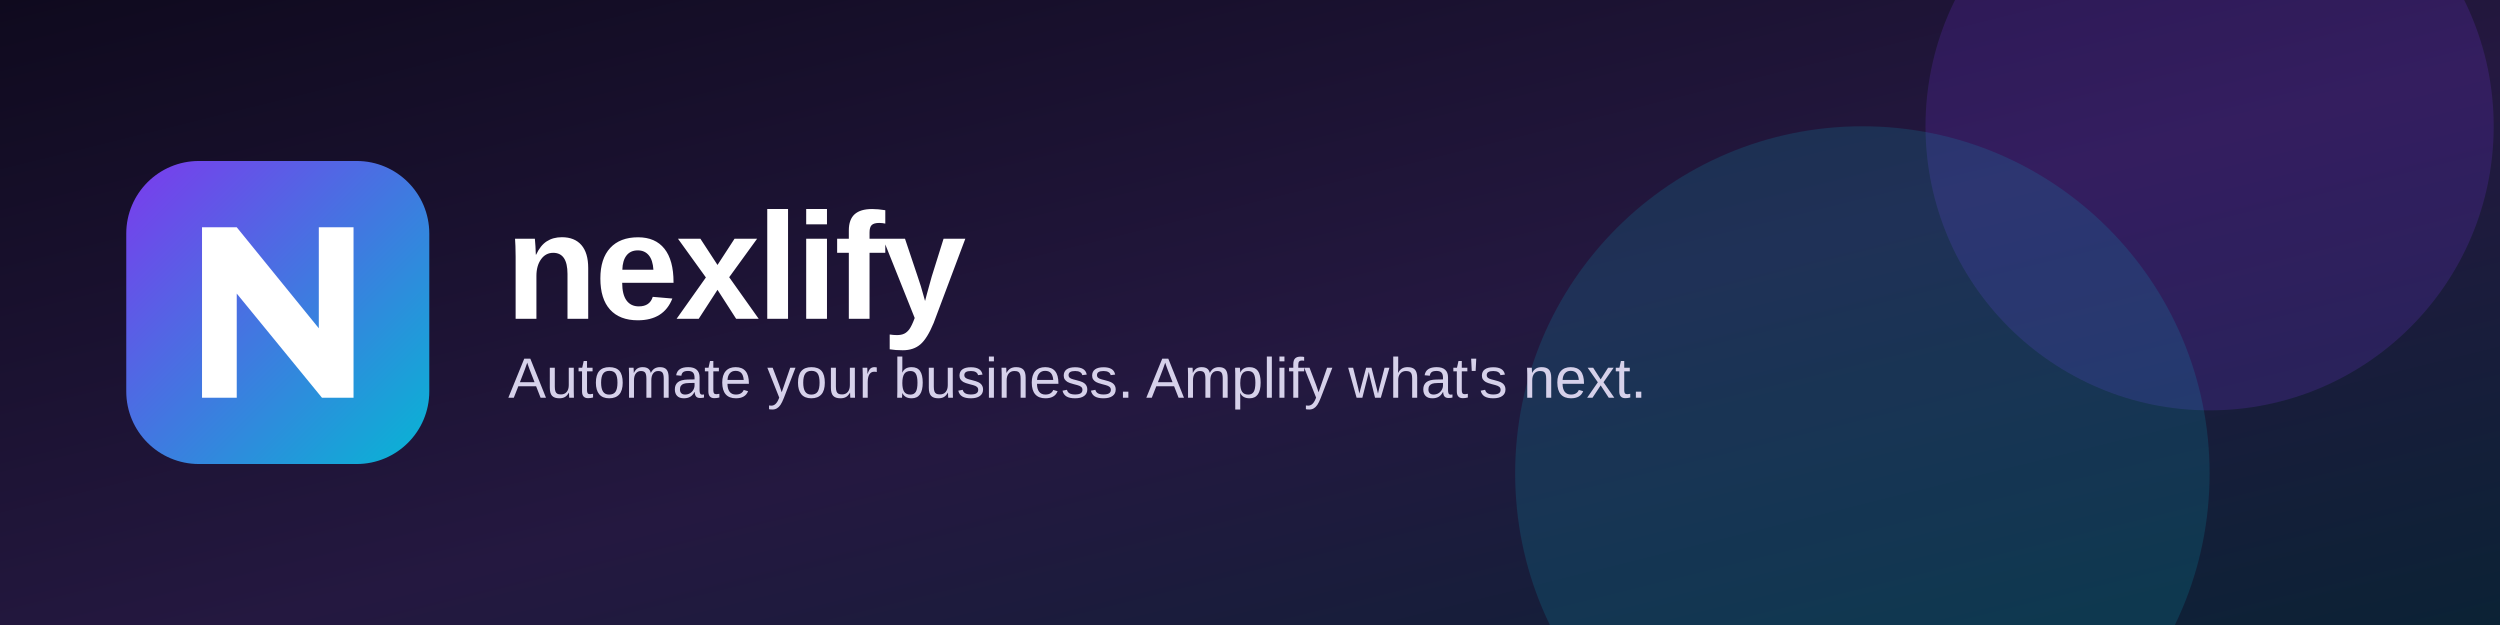
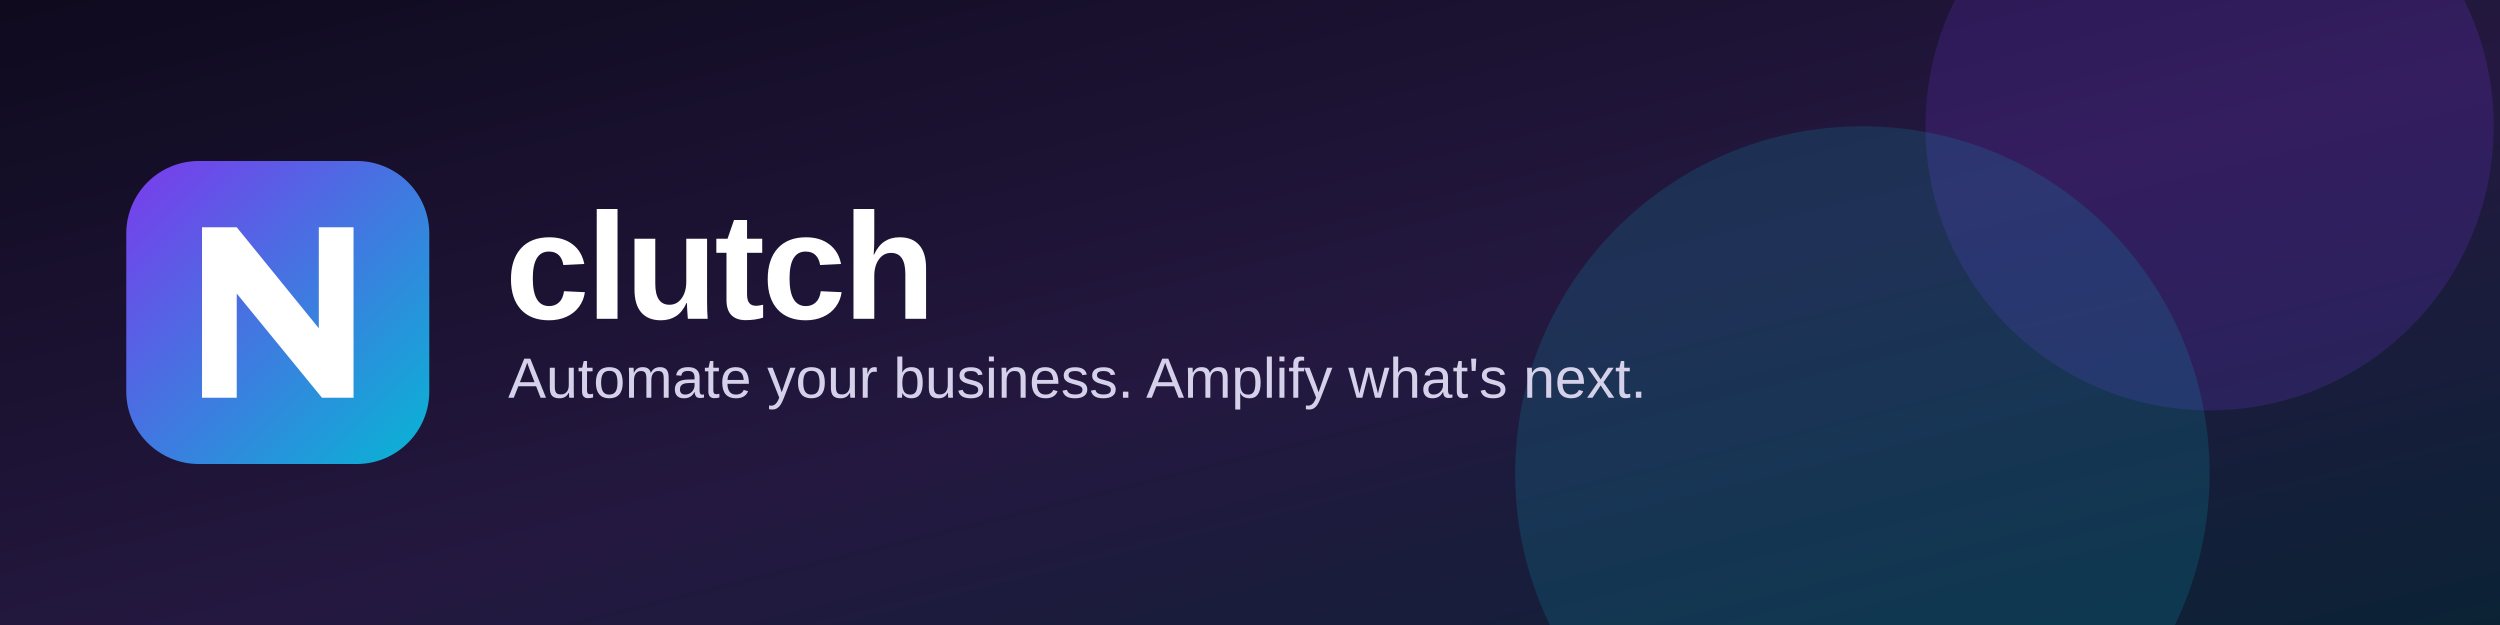
- <svg xmlns="http://www.w3.org/2000/svg" viewBox="0 0 1584 396" role="img" aria-label="Nexlify LinkedIn banner">
+ <svg xmlns="http://www.w3.org/2000/svg" viewBox="0 0 1584 396" role="img" aria-label="Clutch LinkedIn banner">
  <defs>
    <linearGradient id="bg" x1="0%" y1="0%" x2="100%" y2="100%">
      <stop offset="0%" stop-color="#0f0a1e" />
      <stop offset="55%" stop-color="#241840" />
      <stop offset="100%" stop-color="#0b2235" />
    </linearGradient>
    <linearGradient id="brand" x1="0%" y1="0%" x2="100%" y2="100%">
      <stop offset="0%" stop-color="#7c3aed" />
      <stop offset="100%" stop-color="#06b6d4" />
    </linearGradient>
  </defs>
  <rect width="1584" height="396" fill="url(#bg)" />
  <circle cx="1400" cy="80" r="180" fill="#7c3aed" opacity="0.18" />
  <circle cx="1180" cy="300" r="220" fill="#06b6d4" opacity="0.16" />
  <rect x="80" y="102" width="192" height="192" rx="46" fill="url(#brand)" />
  <path d="M128 252V144h22l52 64v-64h22v108h-20l-54-66v66h-22z" fill="#fff" />
-   <text x="320" y="202" fill="#ffffff" font-family="Poppins, Segoe UI, Arial, sans-serif" font-size="96" font-weight="700" letter-spacing="-2">nexlify</text>
+   <text x="320" y="202" fill="#ffffff" font-family="Poppins, Segoe UI, Arial, sans-serif" font-size="96" font-weight="700" letter-spacing="-2">clutch</text>
  <text x="322" y="252" fill="#d6d1ea" font-family="Poppins, Segoe UI, Arial, sans-serif" font-size="36" font-weight="500">Automate your business. Amplify what's next.</text>
</svg>
